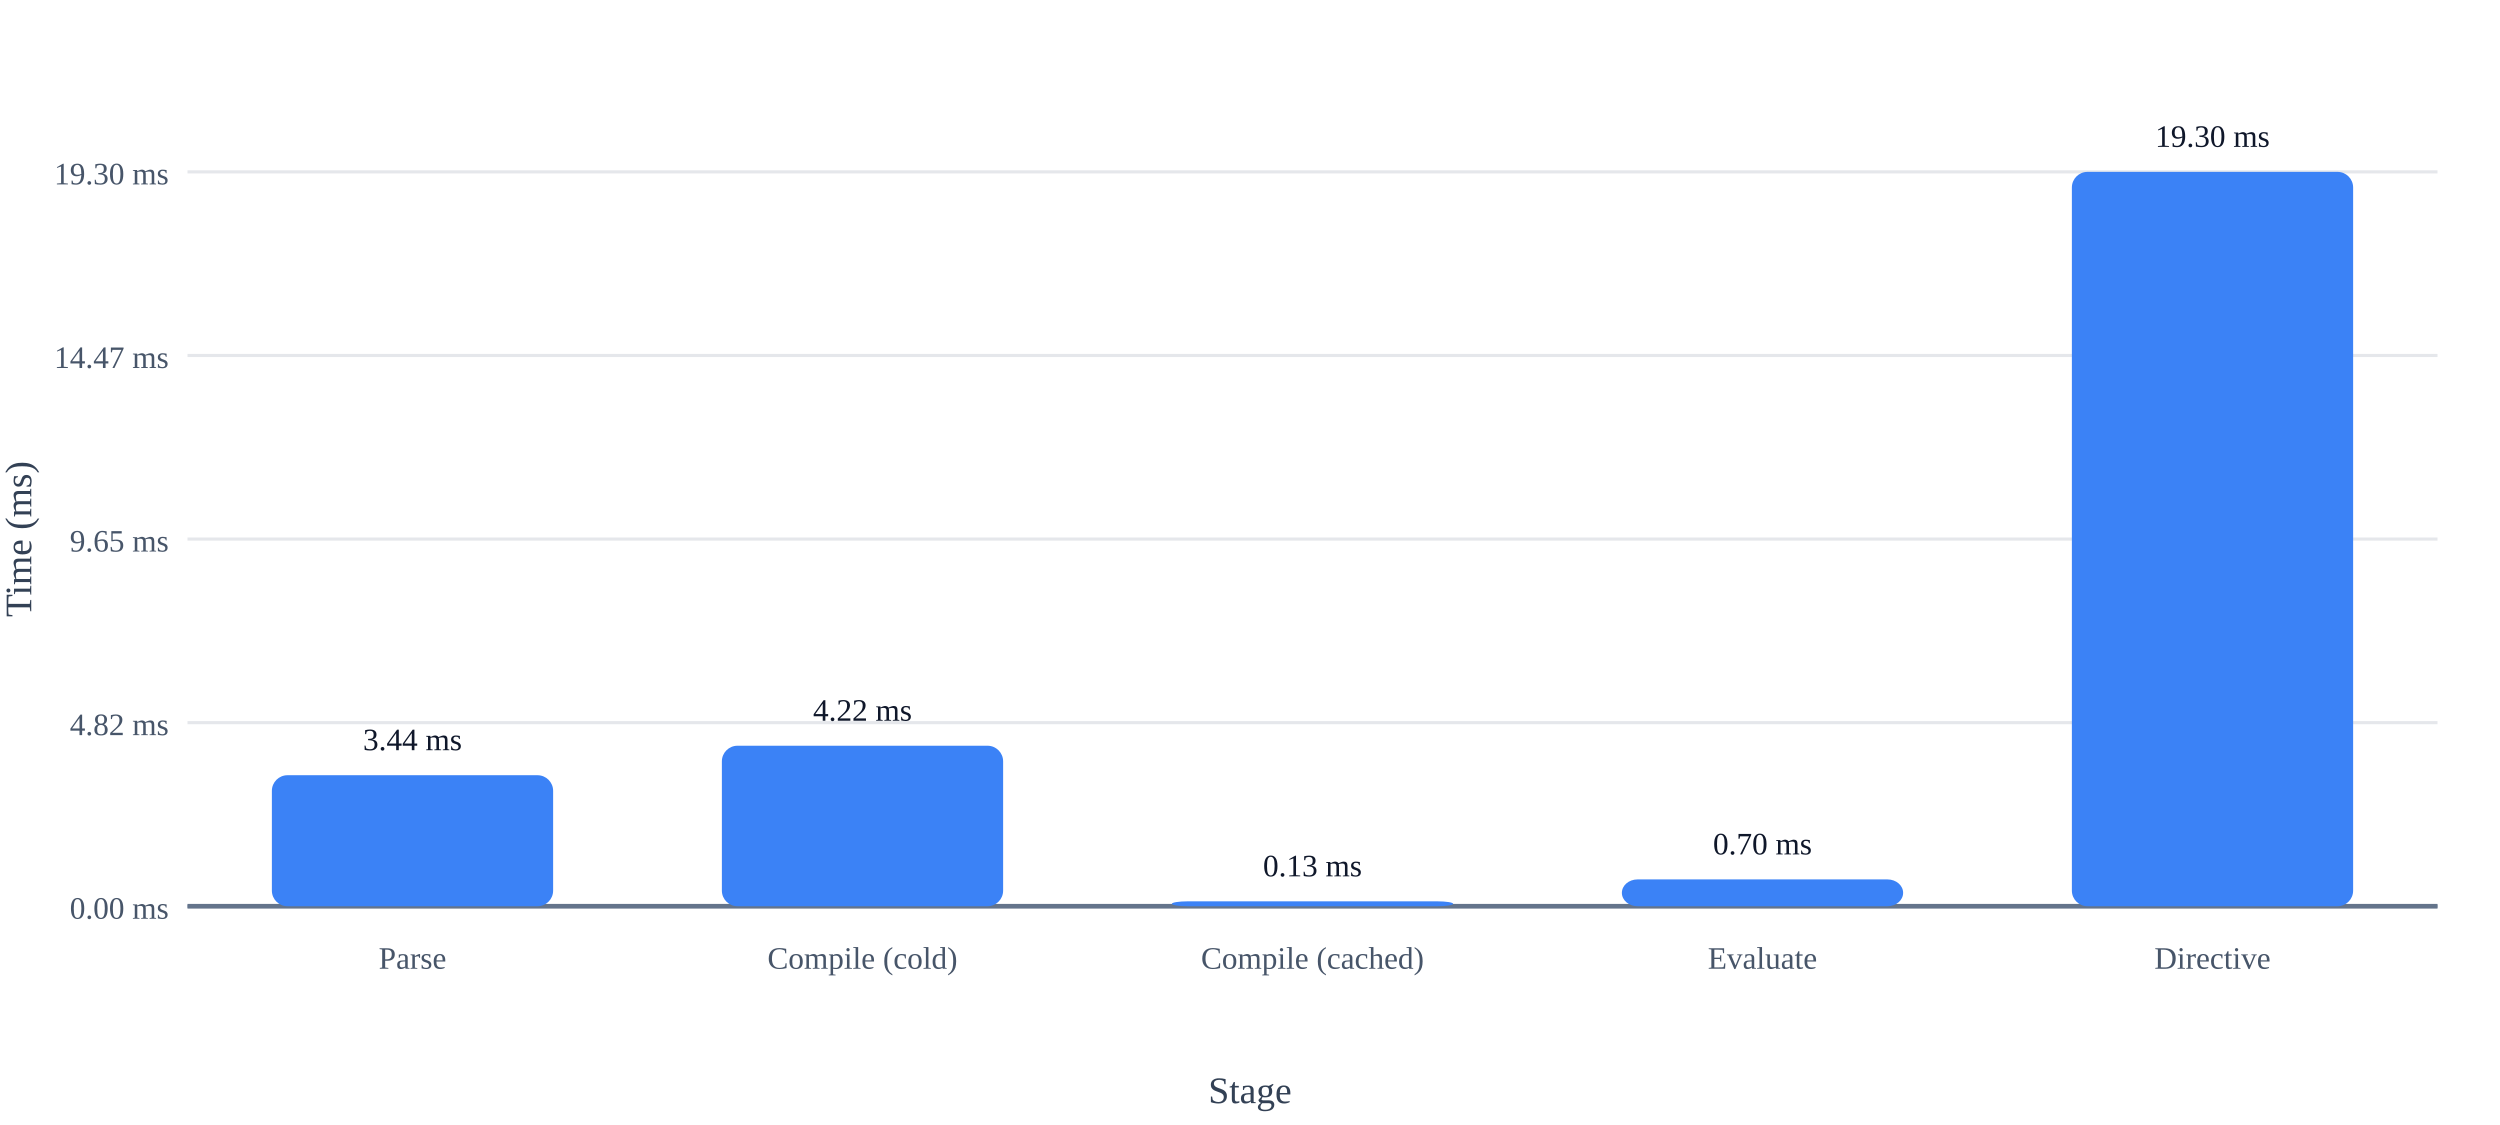
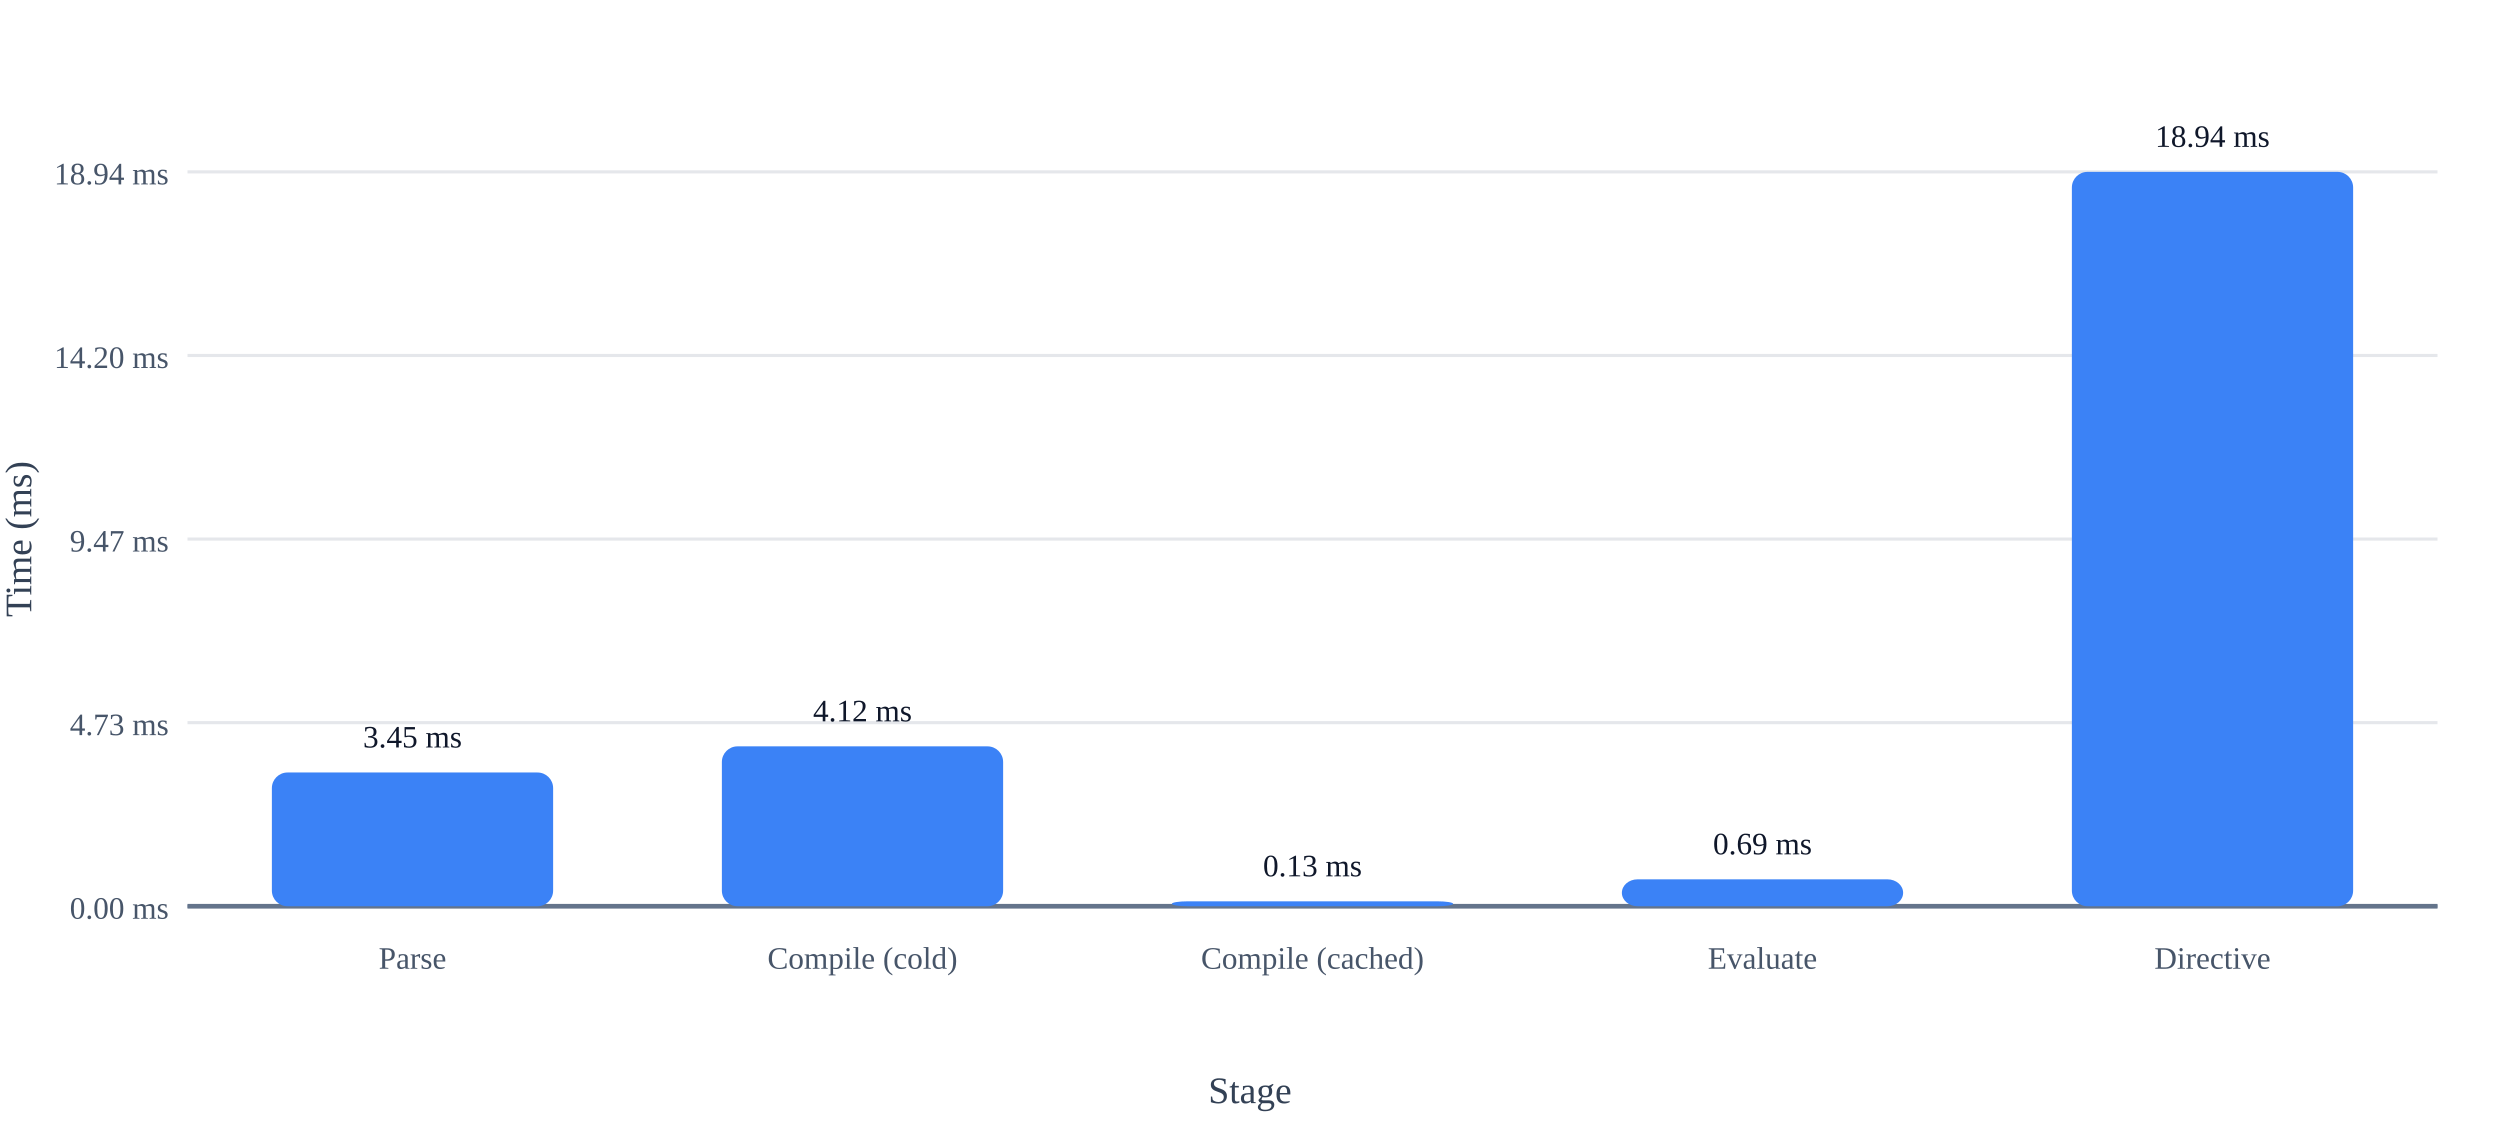
<svg xmlns="http://www.w3.org/2000/svg" width="800" height="360" viewBox="0 0 800 360">
  <rect width="100%" height="100%" fill="#ffffff" />
  <line x1="60" x2="780" y1="55" y2="55" stroke="#e5e7eb" stroke-width="1" />
  <line x1="60" x2="780" y1="113.75" y2="113.75" stroke="#e5e7eb" stroke-width="1" />
  <line x1="60" x2="780" y1="172.5" y2="172.5" stroke="#e5e7eb" stroke-width="1" />
  <line x1="60" x2="780" y1="231.25" y2="231.25" stroke="#e5e7eb" stroke-width="1" />
  <line x1="60" x2="780" y1="290" y2="290" stroke="#94a3b8" stroke-width="1" />
  <line x1="60" x2="780" y1="290" y2="290" stroke="#64748b" stroke-width="1.5" />
-   <rect x="87" y="248.07" width="90" height="41.93" rx="5" fill="#3b82f6" />
-   <text x="132" y="240.07" font-size="10" text-anchor="middle" fill="#0f172a">3.44 ms</text>
+   <rect x="87" y="247.199" width="90" height="42.801" rx="5" fill="#3b82f6" />
+   <text x="132" y="239.199" font-size="10" text-anchor="middle" fill="#0f172a">3.45 ms</text>
  <text x="132" y="310" font-size="10" text-anchor="middle" fill="#475569">Parse</text>
-   <rect x="231" y="238.632" width="90" height="51.368" rx="5" fill="#3b82f6" />
-   <text x="276" y="230.632" font-size="10" text-anchor="middle" fill="#0f172a">4.22 ms</text>
+   <rect x="231" y="238.834" width="90" height="51.166" rx="5" fill="#3b82f6" />
+   <text x="276" y="230.834" font-size="10" text-anchor="middle" fill="#0f172a">4.12 ms</text>
  <text x="276" y="310" font-size="10" text-anchor="middle" fill="#475569">Compile (cold)</text>
-   <rect x="375" y="288.429" width="90" height="1.571" rx="5" fill="#3b82f6" />
-   <text x="420" y="280.429" font-size="10" text-anchor="middle" fill="#0f172a">0.13 ms</text>
+   <rect x="375" y="288.424" width="90" height="1.576" rx="5" fill="#3b82f6" />
+   <text x="420" y="280.424" font-size="10" text-anchor="middle" fill="#0f172a">0.13 ms</text>
  <text x="420" y="310" font-size="10" text-anchor="middle" fill="#475569">Compile (cached)</text>
-   <rect x="519" y="281.414" width="90" height="8.586" rx="5" fill="#3b82f6" />
-   <text x="564" y="273.414" font-size="10" text-anchor="middle" fill="#0f172a">0.70 ms</text>
+   <rect x="519" y="281.388" width="90" height="8.612" rx="5" fill="#3b82f6" />
+   <text x="564" y="273.388" font-size="10" text-anchor="middle" fill="#0f172a">0.69 ms</text>
  <text x="564" y="310" font-size="10" text-anchor="middle" fill="#475569">Evaluate</text>
  <rect x="663" y="55" width="90" height="235" rx="5" fill="#3b82f6" />
-   <text x="708" y="47" font-size="10" text-anchor="middle" fill="#0f172a">19.30 ms</text>
+   <text x="708" y="47" font-size="10" text-anchor="middle" fill="#0f172a">18.94 ms</text>
  <text x="708" y="310" font-size="10" text-anchor="middle" fill="#475569">Directive</text>
-   <text x="54" y="59" font-size="10" text-anchor="end" fill="#475569">19.30 ms</text>
-   <text x="54" y="117.75" font-size="10" text-anchor="end" fill="#475569">14.47 ms</text>
-   <text x="54" y="176.5" font-size="10" text-anchor="end" fill="#475569">9.65 ms</text>
-   <text x="54" y="235.25" font-size="10" text-anchor="end" fill="#475569">4.82 ms</text>
+   <text x="54" y="59" font-size="10" text-anchor="end" fill="#475569">18.94 ms</text>
+   <text x="54" y="117.75" font-size="10" text-anchor="end" fill="#475569">14.20 ms</text>
+   <text x="54" y="176.5" font-size="10" text-anchor="end" fill="#475569">9.47 ms</text>
+   <text x="54" y="235.25" font-size="10" text-anchor="end" fill="#475569">4.73 ms</text>
  <text x="54" y="294" font-size="10" text-anchor="end" fill="#475569">0.00 ms</text>
  <text x="400" y="353" font-size="12" fill="#334155" text-anchor="middle">Stage</text>
  <text x="10" y="172.5" font-size="12" fill="#334155" text-anchor="middle" transform="rotate(-90 10 172.5)">Time (ms)</text>
</svg>
